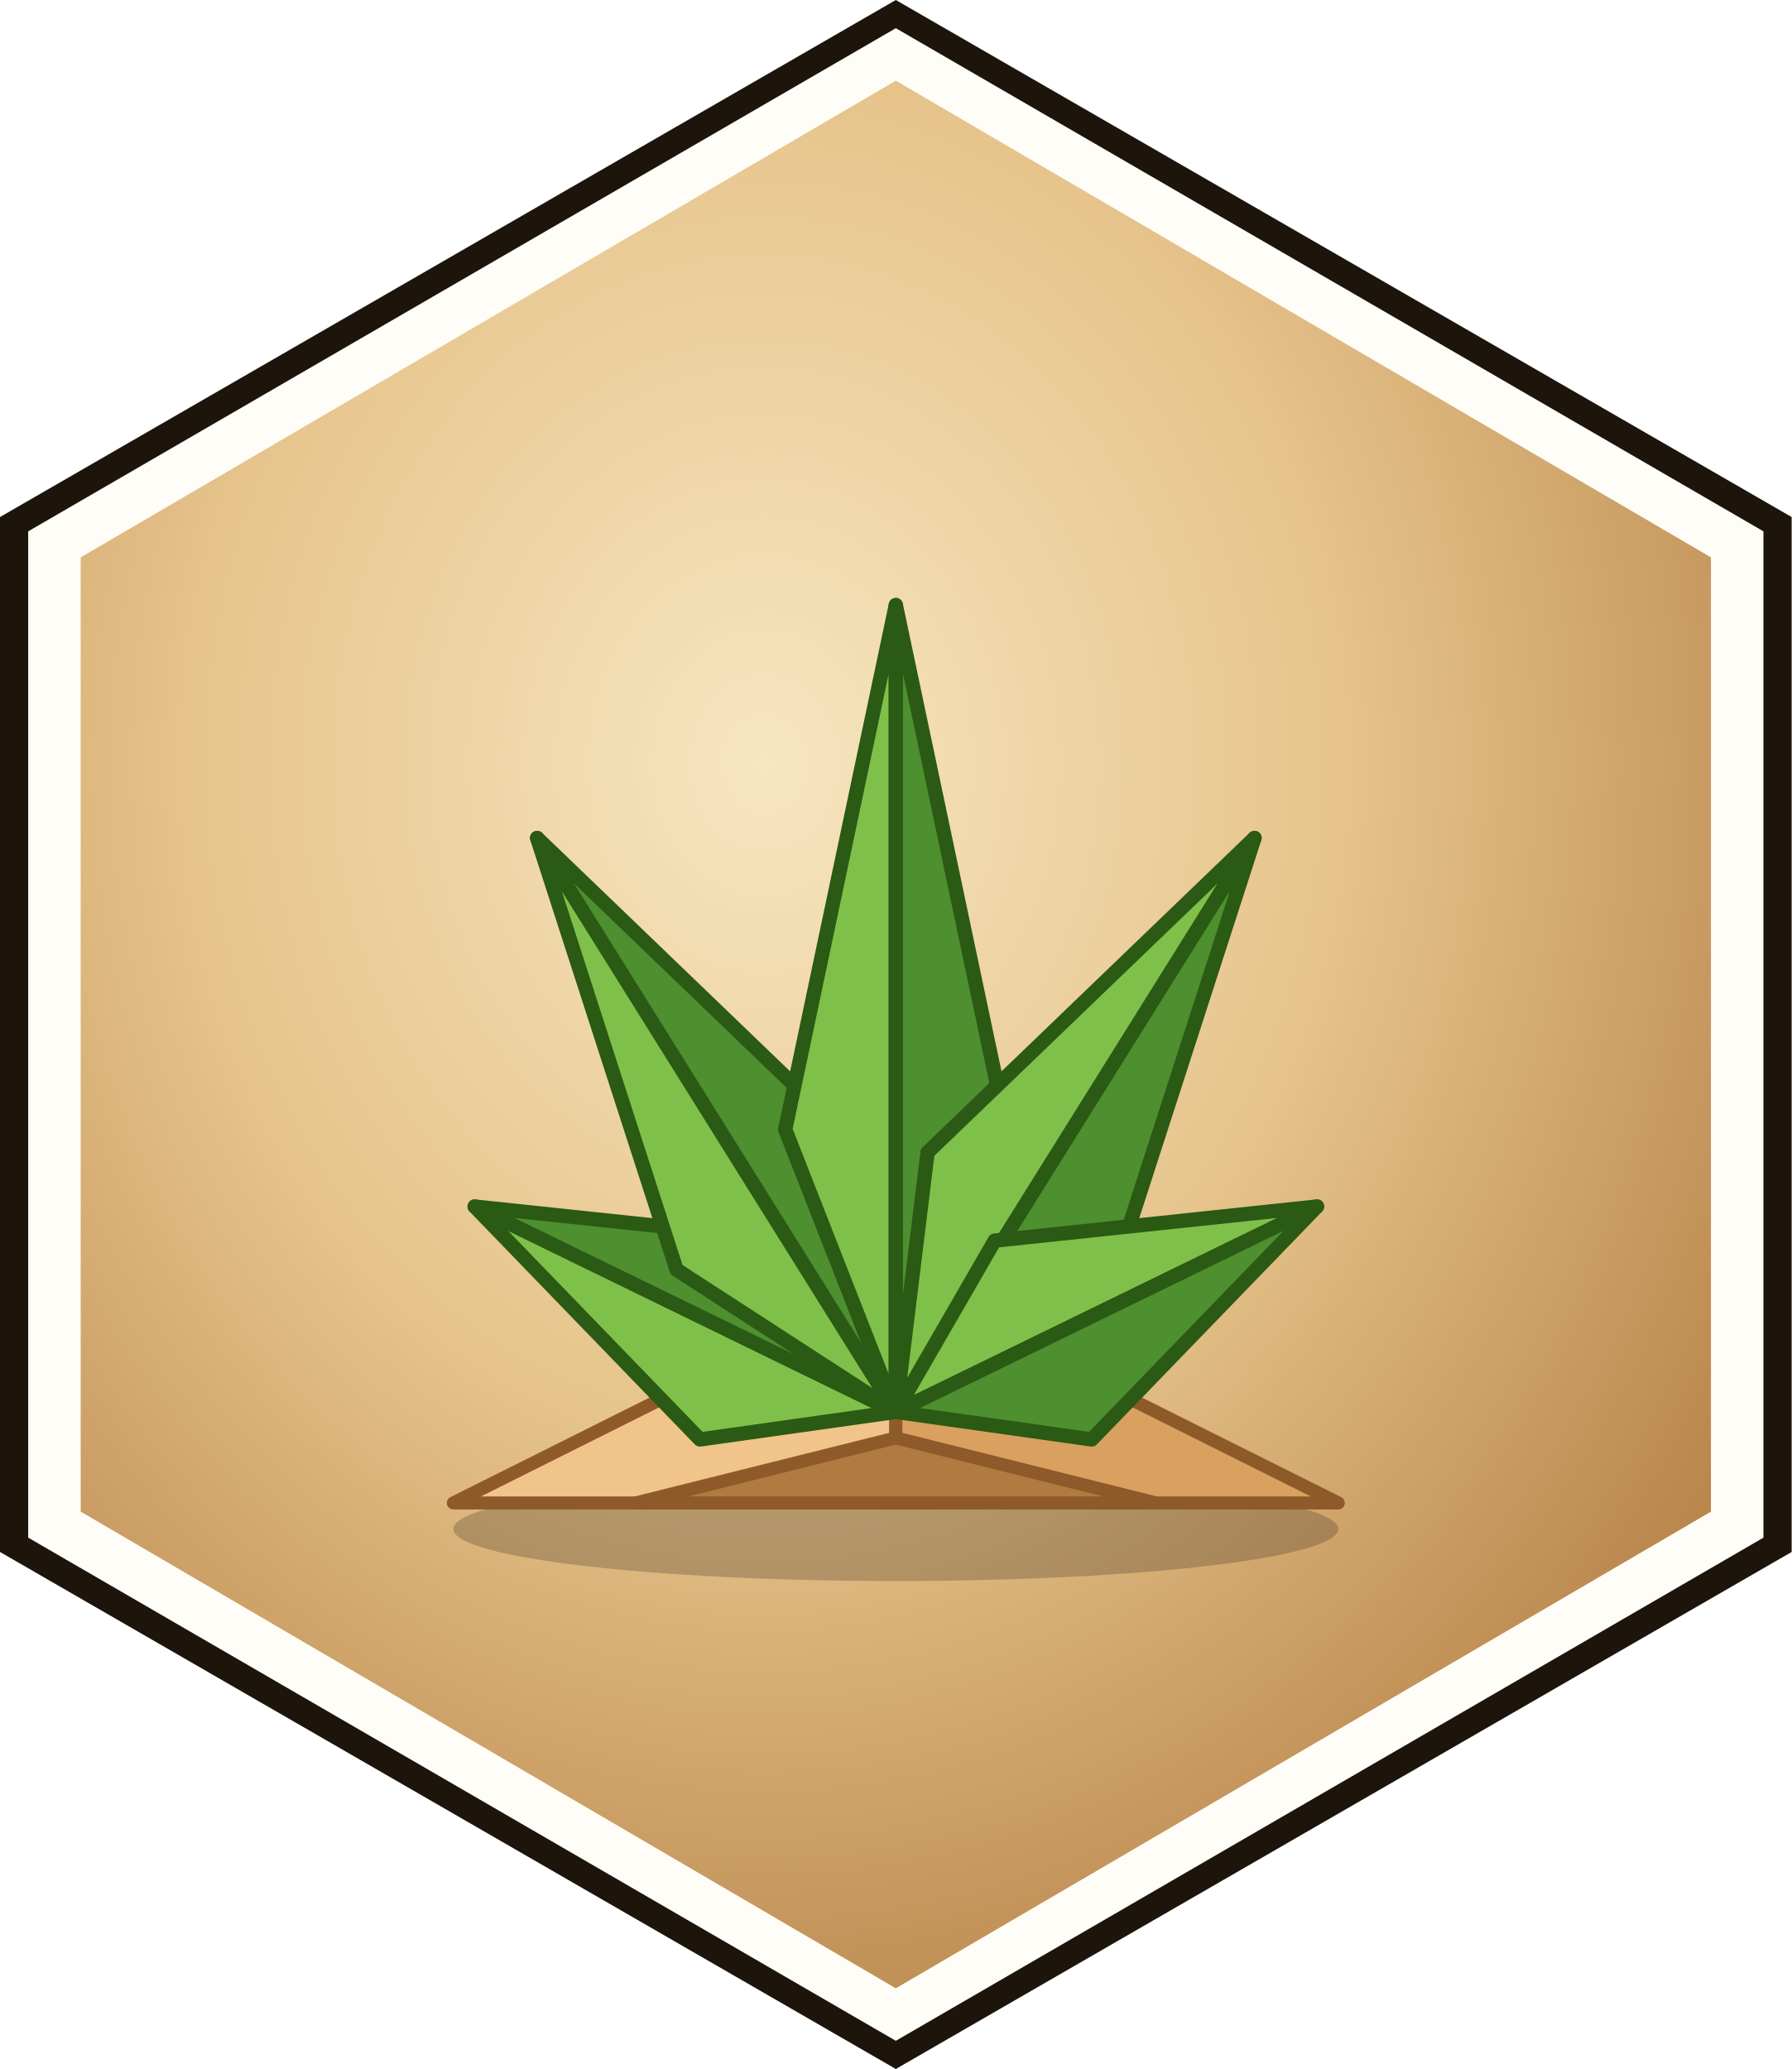
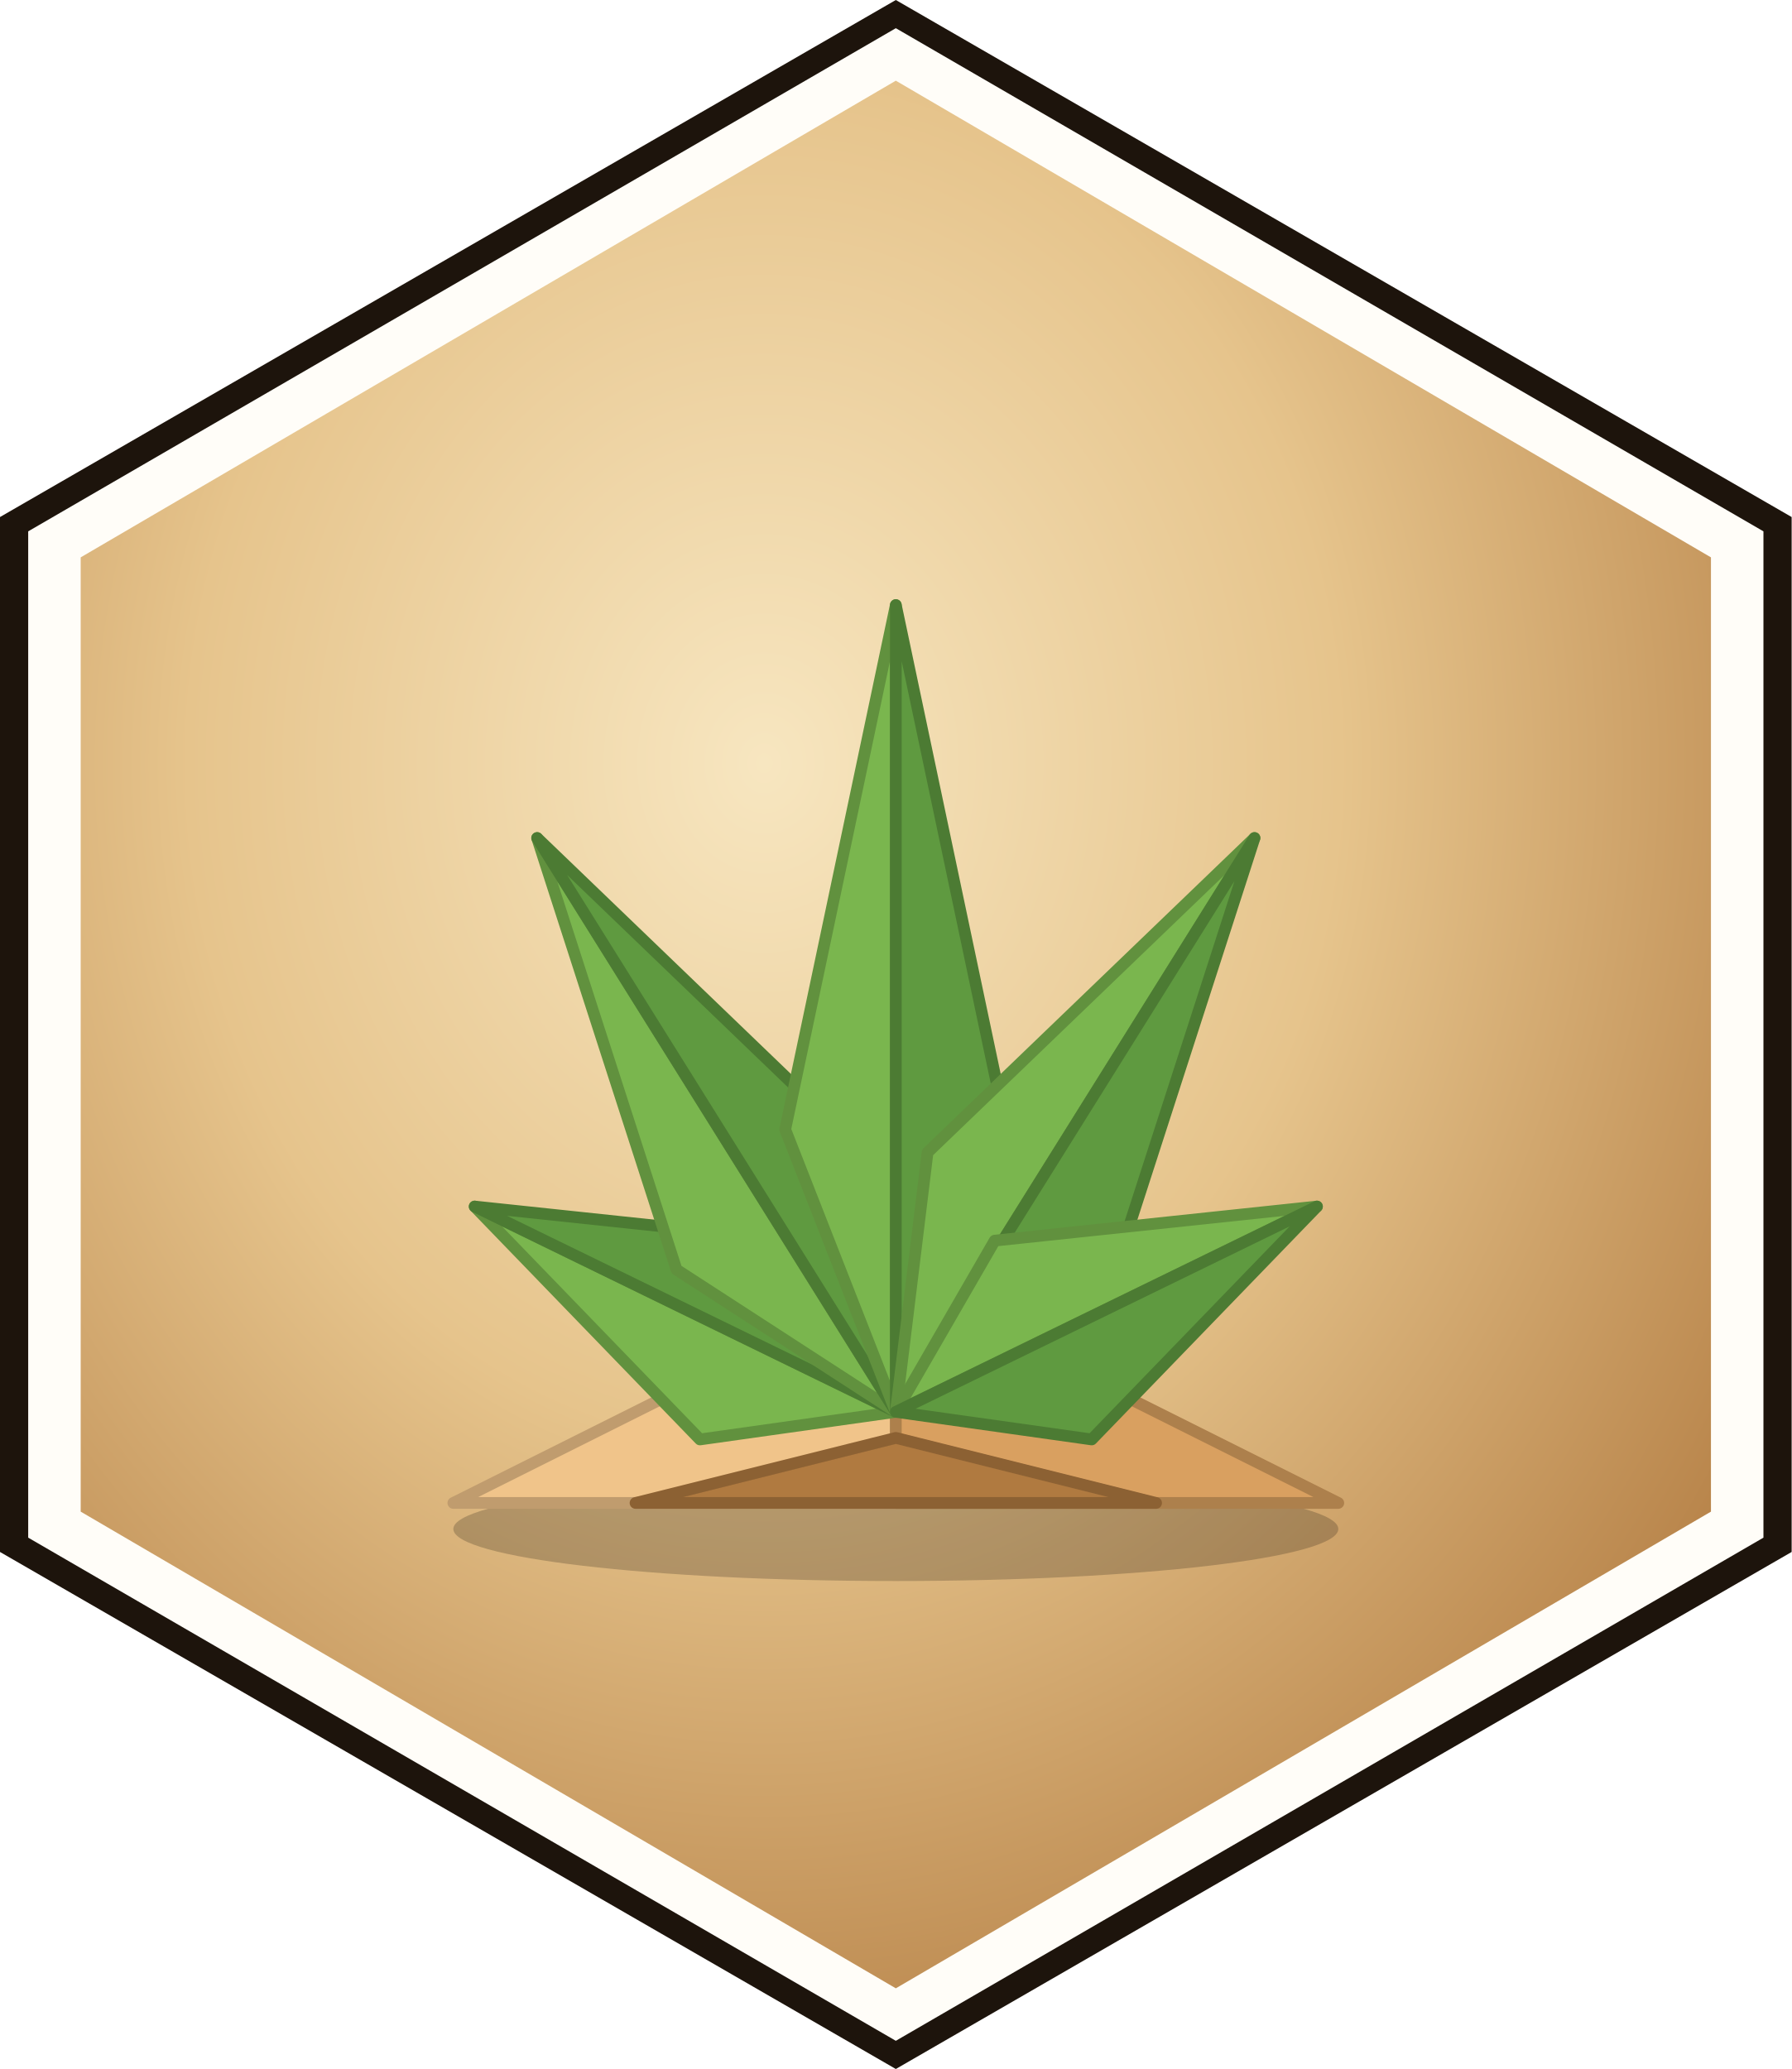
<svg xmlns="http://www.w3.org/2000/svg" viewBox="0 0 413 477" width="413" height="477">
  <defs>
    <radialGradient id="p0" cx="42%" cy="36%" r="70%">
      <stop offset="0.00" stop-color="#f7e6c0" />
      <stop offset="0.50" stop-color="#e6c48c" />
      <stop offset="1.00" stop-color="#b8844a" />
    </radialGradient>
    <clipPath id="hexclip0_0">
      <polygon points="206.5,18.6 394.4,128.5 394.4,348.5 206.5,458.4 18.6,348.5 18.6,128.5" />
    </clipPath>
  </defs>
  <polygon points="206.5,0.0 413.0,119.2 413.0,357.8 206.5,477.0 0.0,357.8 0.0,119.2" fill="#1d140c" />
  <polygon points="206.5,6.5 406.5,122.5 406.5,354.5 206.5,470.5 6.5,354.5 6.5,122.5" fill="#fffdf8" />
  <polygon points="206.5,18.6 394.4,128.5 394.4,348.5 206.5,458.4 18.6,348.5 18.6,128.5" fill="url(#p0)" />
  <g transform="translate(56.5,88.5) scale(3)">
    <ellipse cx="50" cy="88" rx="34" ry="4" fill="#000" opacity=".2" />
-     <polygon points="16.00,86.00 34.00,77.00 50.00,75.00 50.00,86.00" fill="#f0c48a" stroke="#8f5a2a" stroke-width="1" stroke-linejoin="round" />
-     <polygon points="50.00,75.00 66.00,77.00 84.00,86.00 50.00,86.00" fill="#d9a060" stroke="#8f5a2a" stroke-width="1" stroke-linejoin="round" />
-     <polygon points="30.00,86.00 50.00,81.00 70.00,86.00" fill="#b07a40" stroke="#8f5a2a" stroke-width="1" stroke-linejoin="round" />
-     <polygon points="50.00,79.00 34.95,81.12 17.64,63.22" fill="#7fc04a" stroke="#2a5a14" stroke-width="1.1" stroke-linejoin="round" />
-     <polygon points="50.00,79.00 17.64,63.22 42.40,65.84" fill="#4e8f30" stroke="#2a5a14" stroke-width="1.1" stroke-linejoin="round" />
-     <polygon points="50.00,79.00 33.15,68.07 22.44,34.90" fill="#7fc04a" stroke="#2a5a14" stroke-width="1.1" stroke-linejoin="round" />
-     <polygon points="50.00,79.00 22.44,34.90 47.56,59.06" fill="#4e8f30" stroke="#2a5a14" stroke-width="1.1" stroke-linejoin="round" />
-     <polygon points="50.00,79.00 41.50,57.30 50.00,17.00" fill="#7fc04a" stroke="#2a5a14" stroke-width="1.1" stroke-linejoin="round" />
-     <polygon points="50.00,79.00 50.00,17.00 58.50,57.30" fill="#4e8f30" stroke="#2a5a14" stroke-width="1.1" stroke-linejoin="round" />
-     <polygon points="50.00,79.00 52.44,59.06 77.56,34.90" fill="#7fc04a" stroke="#2a5a14" stroke-width="1.1" stroke-linejoin="round" />
-     <polygon points="50.00,79.00 77.56,34.90 66.85,68.07" fill="#4e8f30" stroke="#2a5a14" stroke-width="1.1" stroke-linejoin="round" />
-     <polygon points="50.00,79.00 57.60,65.84 82.36,63.22" fill="#7fc04a" stroke="#2a5a14" stroke-width="1.1" stroke-linejoin="round" />
-     <polygon points="50.00,79.00 82.36,63.22 65.05,81.12" fill="#4e8f30" stroke="#2a5a14" stroke-width="1.1" stroke-linejoin="round" />
+     <polygon points="16.00,86.00 34.00,77.00 50.00,75.00 50.00,86.00" fill="#f0c48a" stroke="#c09c6e" stroke-width="0.9" stroke-linejoin="round" />
+     <polygon points="50.00,75.00 66.00,77.00 84.00,86.00 50.00,86.00" fill="#d9a060" stroke="#ad804c" stroke-width="0.9" stroke-linejoin="round" />
+     <polygon points="30.00,86.00 50.00,81.00 70.00,86.00" fill="#b07a40" stroke="#8c6133" stroke-width="0.9" stroke-linejoin="round" />
+     <polygon points="50.00,79.00 34.95,81.12 17.64,63.22" fill="#7ab64e" stroke="#61913e" stroke-width="0.9" stroke-linejoin="round" />
+     <polygon points="50.00,79.00 17.64,63.22 42.40,65.84" fill="#5f9a40" stroke="#4c7b33" stroke-width="0.9" stroke-linejoin="round" />
+     <polygon points="50.00,79.00 33.15,68.07 22.44,34.90" fill="#7ab64e" stroke="#61913e" stroke-width="0.9" stroke-linejoin="round" />
+     <polygon points="50.00,79.00 22.44,34.90 47.56,59.06" fill="#5f9a40" stroke="#4c7b33" stroke-width="0.9" stroke-linejoin="round" />
+     <polygon points="50.00,79.00 41.50,57.30 50.00,17.00" fill="#7ab64e" stroke="#61913e" stroke-width="0.9" stroke-linejoin="round" />
+     <polygon points="50.00,79.00 50.00,17.00 58.50,57.30" fill="#5f9a40" stroke="#4c7b33" stroke-width="0.9" stroke-linejoin="round" />
+     <polygon points="50.00,79.00 52.44,59.06 77.56,34.90" fill="#7ab64e" stroke="#61913e" stroke-width="0.9" stroke-linejoin="round" />
+     <polygon points="50.00,79.00 77.56,34.90 66.85,68.07" fill="#5f9a40" stroke="#4c7b33" stroke-width="0.9" stroke-linejoin="round" />
+     <polygon points="50.00,79.00 57.60,65.84 82.36,63.22" fill="#7ab64e" stroke="#61913e" stroke-width="0.9" stroke-linejoin="round" />
+     <polygon points="50.00,79.00 82.36,63.22 65.05,81.12" fill="#5f9a40" stroke="#4c7b33" stroke-width="0.9" stroke-linejoin="round" />
  </g>
</svg>
